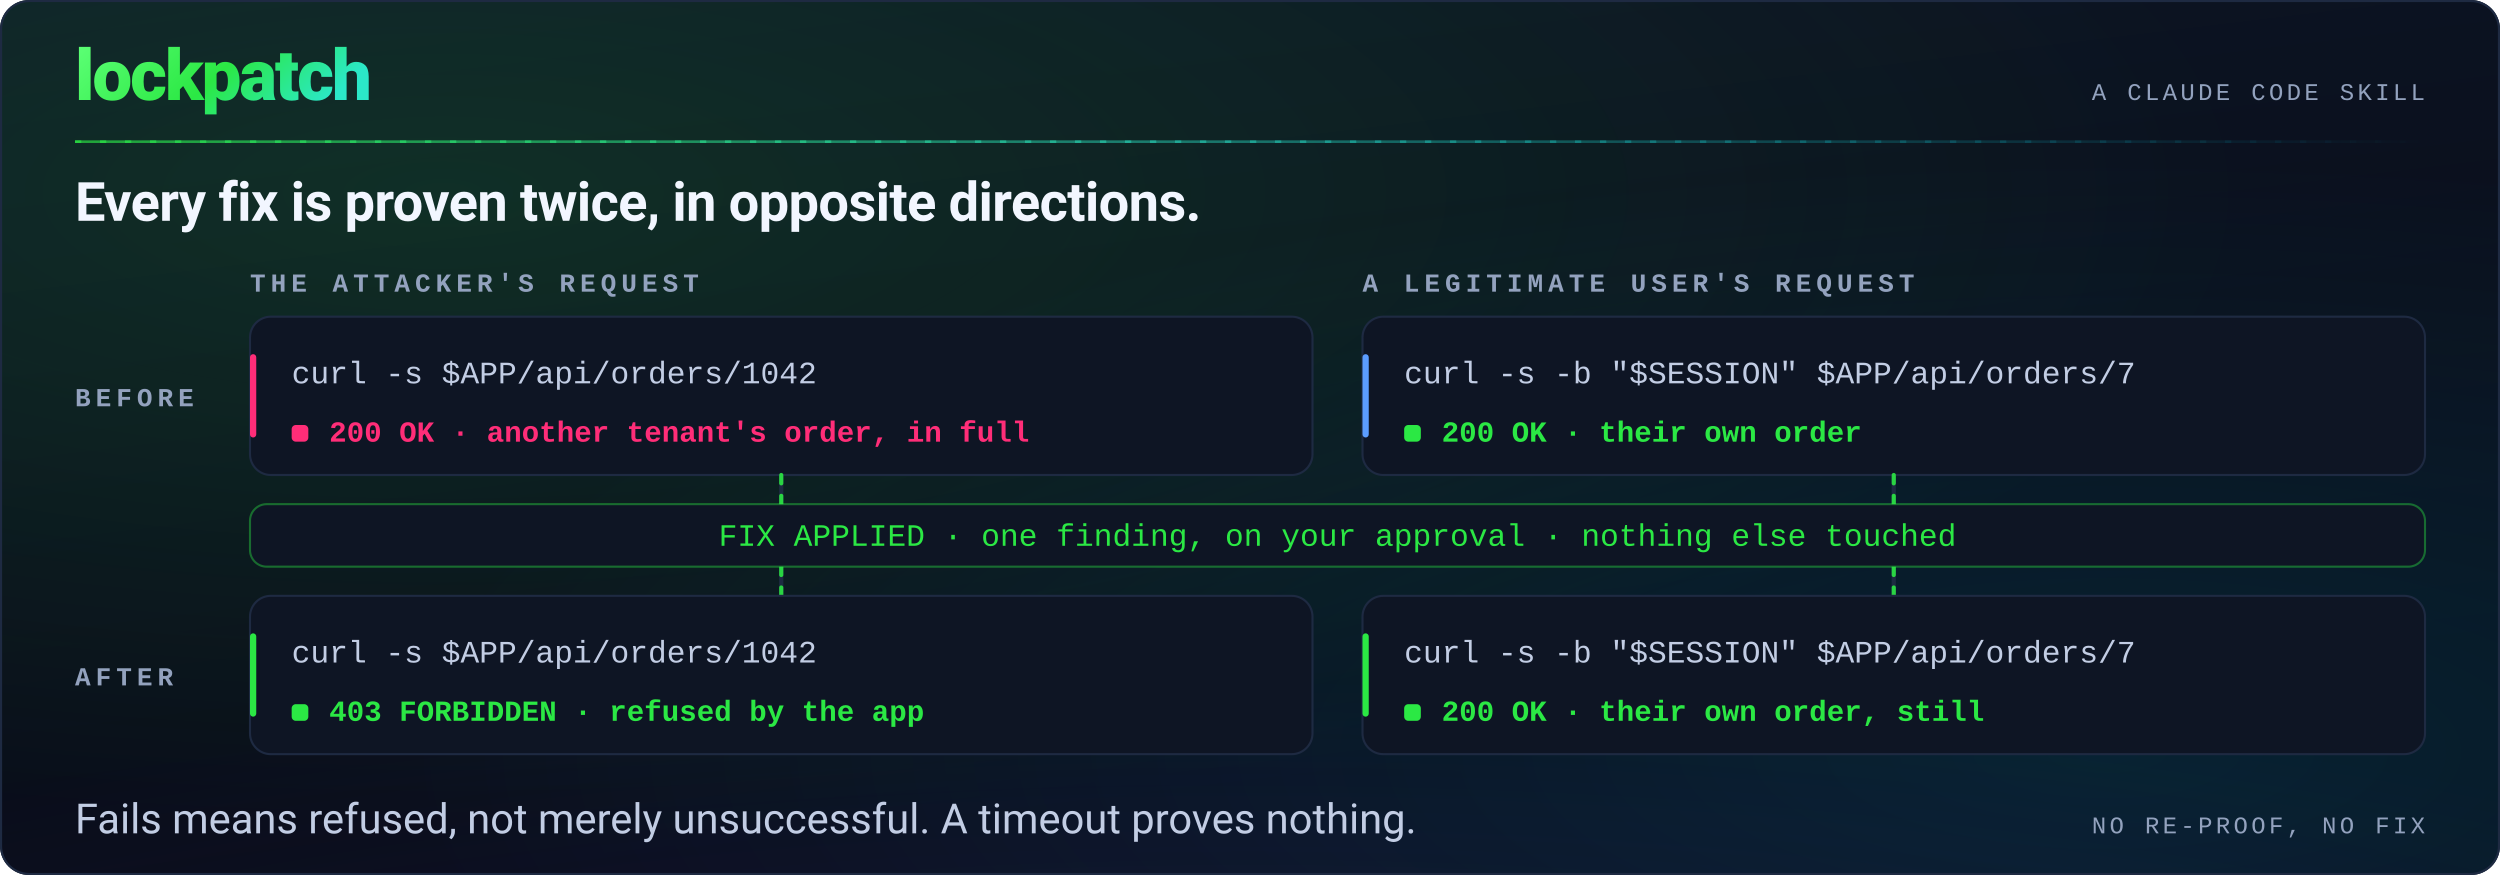
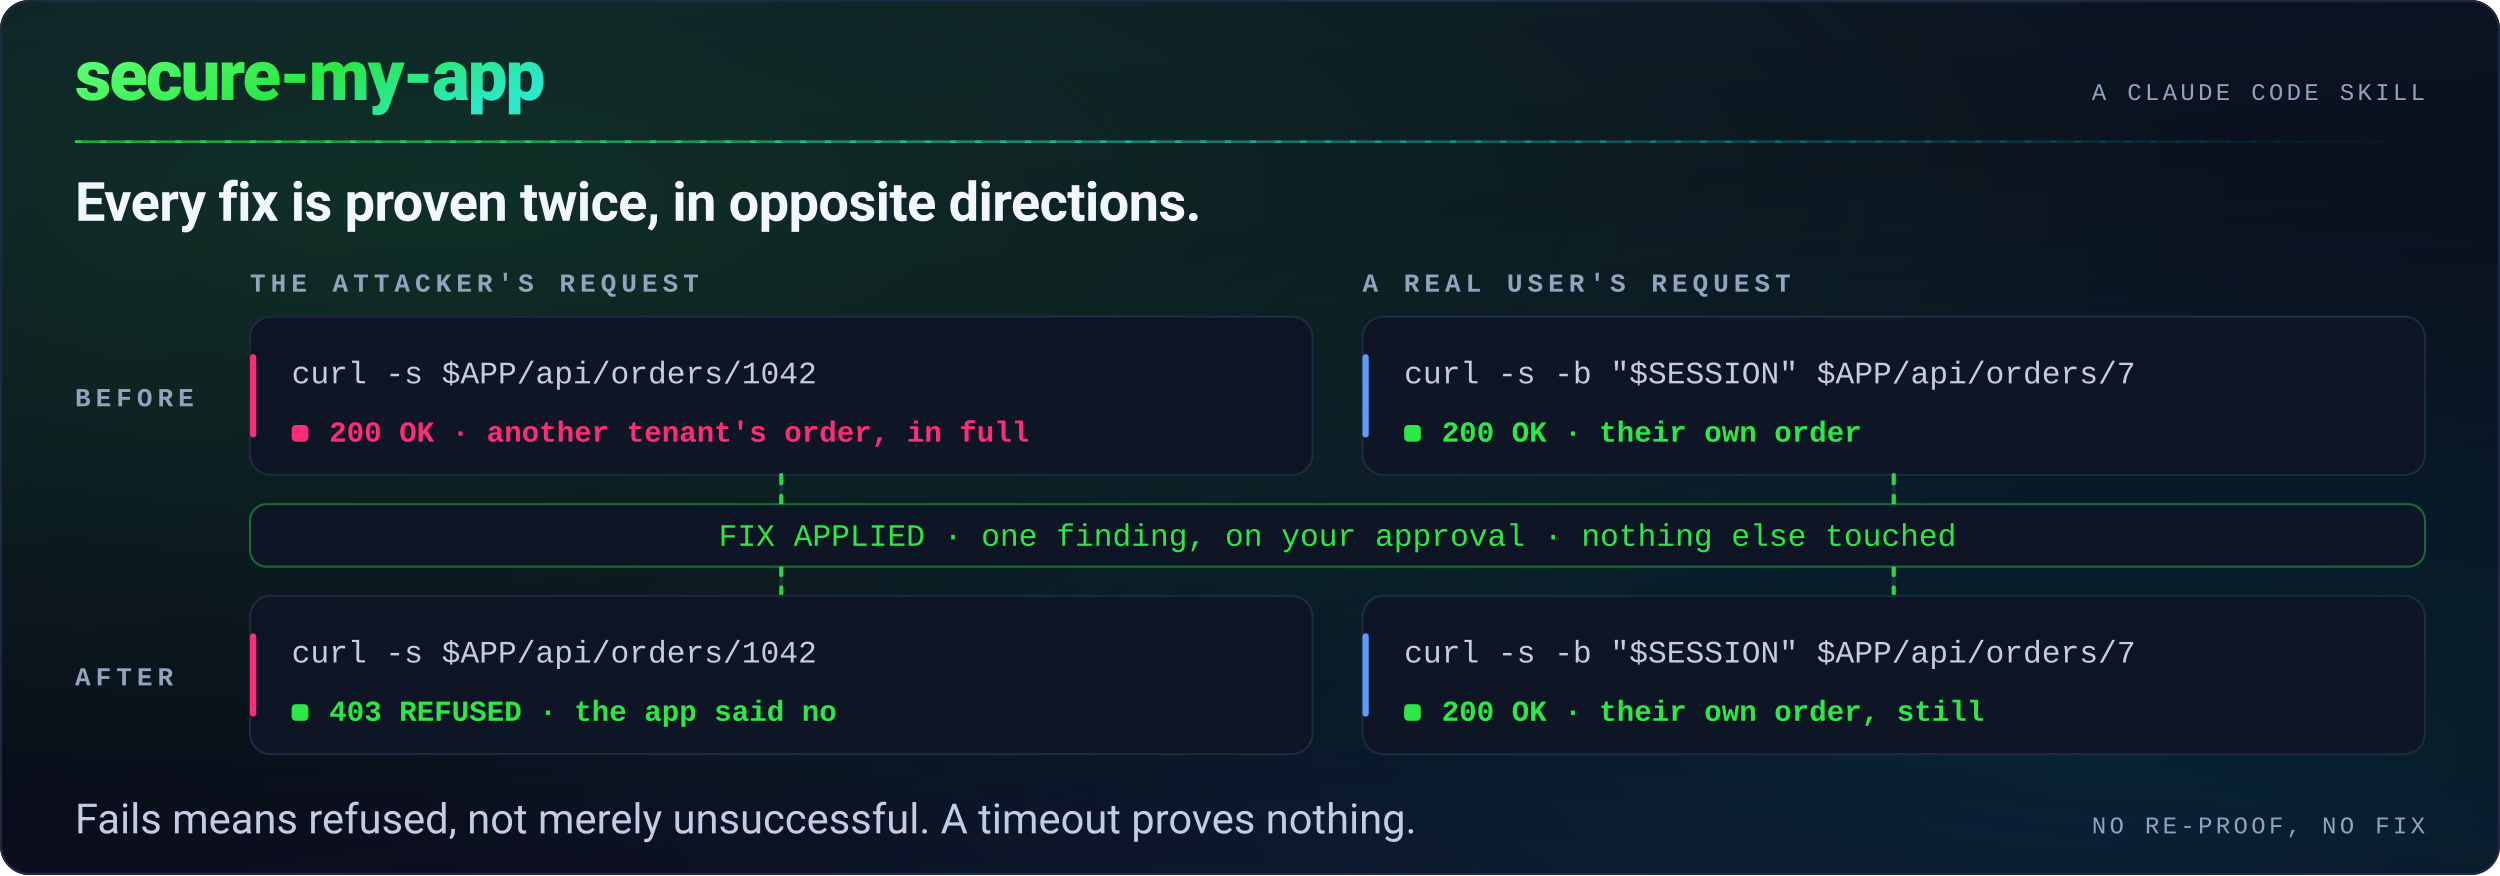
- <svg xmlns="http://www.w3.org/2000/svg" viewBox="0 0 1200 420" width="1200" height="420" role="img" aria-label="The paired test: before the fix the attacker's request succeeds and a legitimate user's request succeeds; after the fix the attacker's request is refused and the legitimate user's request still works.">
+ <svg xmlns="http://www.w3.org/2000/svg" viewBox="0 0 1200 420" width="1200" height="420" role="img" aria-label="The paired test: before the fix the attacker's request succeeds and a real user's request succeeds; after the fix the attacker's request is refused and the real user's request still works.">
  <defs>
    <linearGradient id="h-ground" x1="0" y1="0" x2="0.35" y2="1">
      <stop offset="0%" stop-color="#0D1626" />
      <stop offset="60%" stop-color="#0A0F1C" />
      <stop offset="100%" stop-color="#080C18" />
    </linearGradient>
    <radialGradient id="h-bloom" cx="0.5" cy="1" r="0.75">
      <stop offset="0%" stop-color="#FF2D78" stop-opacity="0.18" />
      <stop offset="38%" stop-color="#7C3AED" stop-opacity="0.09" />
      <stop offset="100%" stop-color="#7C3AED" stop-opacity="0" />
    </radialGradient>
    <linearGradient id="h-brand" x1="0" y1="0" x2="1" y2="0.25" gradientUnits="objectBoundingBox">
      <stop class="v2d1" offset="0%" stop-color="#5BFF74" />
      <stop class="v2d2" offset="55%" stop-color="#2BE844" />
      <stop class="v2d3" offset="100%" stop-color="#2BE8C8" />
    </linearGradient>
    <linearGradient id="h-rule" gradientUnits="userSpaceOnUse" x1="36" y1="68" x2="1164" y2="68">
      <stop offset="0%" stop-color="#2BE844" stop-opacity="0.65" />
      <stop offset="45%" stop-color="#2BE8C8" stop-opacity="0.45" />
      <stop offset="100%" stop-color="#00D4FF" stop-opacity="0" />
    </linearGradient>
    <filter id="h-glow-sm" x="-60%" y="-60%" width="220%" height="220%">
      <feGaussianBlur stdDeviation="3.2" result="b" />
      <feMerge>
        <feMergeNode in="b" />
        <feMergeNode in="SourceGraphic" />
      </feMerge>
    </filter>
    <clipPath id="h-card">
      <rect x="0" y="0" width="1200" height="420" rx="14" />
    </clipPath>
    <radialGradient id="v2-bloomA" cx="0.18" cy="0.22" r="0.72">
      <stop offset="0%" stop-color="#2BE844" stop-opacity="0.13" />
      <stop offset="100%" stop-color="#2BE844" stop-opacity="0" />
    </radialGradient>
    <radialGradient id="v2-bloomB" cx="0.84" cy="0.86" r="0.68">
      <stop offset="0%" stop-color="#00D4FF" stop-opacity="0.11" />
      <stop offset="100%" stop-color="#00D4FF" stop-opacity="0" />
    </radialGradient>
  </defs>
  <style>
    .disp { font-family: system-ui, -apple-system, 'Segoe UI', Roboto, 'Helvetica Neue', Arial, sans-serif; }
    .mono { font-family: ui-monospace, SFMono-Regular, 'SF Mono', Menlo, Consolas, 'Liberation Mono', monospace; }
    .h1    { font-size: 26px; font-weight: 700; fill: #F2F6FF; letter-spacing: -0.3px; }
    .colhd { font-size: 12.5px; font-weight: 600; letter-spacing: 2.4px; fill: #93A2BE; }
    .rowhd { font-size: 12.5px; font-weight: 600; letter-spacing: 2.4px; fill: #93A2BE; }
    .cmd   { font-size: 15px; fill: #C2CDE4; }
    .res   { font-size: 14px; font-weight: 600; }
    .tag   { font-size: 11.5px; letter-spacing: 1.6px; fill: #93A2BE; }
    .ft    { font-size: 20px; fill: #C2CDE4; }
    .card  { fill: #0E1524; stroke: #1E2A42; stroke-width: 1; }

    @keyframes h-breathe { 0%,100% { opacity: 0.5; } 50% { opacity: 0.9; } }
    .bloom { animation: h-breathe 9s ease-in-out infinite; }
    @keyframes v2-breathe { 0%,100% { opacity:0.66; } 50% { opacity:1; } }
    .v2bloom { animation: v2-breathe 11s ease-in-out infinite; }

    @keyframes h-flow { to { stroke-dashoffset: -240; } }
    .flowline { animation: h-flow 14s linear infinite; }
    @keyframes h-drop { to { stroke-dashoffset: -48; } }
    .dropline { animation: h-drop 3.2s linear infinite; }

    @keyframes h-rise { from { opacity: 0; transform: translateY(8px); } to { opacity: 1; transform: translateY(0); } }
    .row-fix { animation: h-rise 0.7s ease-out 0.8s both; }
    .row-new { animation: h-rise 0.7s ease-out 1.4s both; }

    @keyframes h-pip { 0%,100% { opacity: 0.5; } 50% { opacity: 1; } }
    .hole  { animation: h-pip 2.6s ease-in-out infinite; }
    .shut  { animation: h-pip 2.6s ease-in-out infinite 1.3s; }

    @keyframes v2-d1 { 0%,100% { stop-color:#5BFF74; } 50% { stop-color:#2BE844; } }
    .v2d1 { animation: v2-d1 16s ease-in-out infinite; }
    @keyframes v2-d2 { 0%,100% { stop-color:#2BE844; } 50% { stop-color:#2BE8C8; } }
    .v2d2 { animation: v2-d2 16s ease-in-out infinite; }
    @keyframes v2-d3 { 0%,100% { stop-color:#2BE8C8; } 50% { stop-color:#00D4FF; } }
    .v2d3 { animation: v2-d3 16s ease-in-out infinite; }

    @media (prefers-reduced-motion: reduce) {
      * { animation: none !important; }
    }
  </style>
  <g clip-path="url(#h-card)">
    <rect width="1200" height="420" fill="url(#h-ground)" />
    <g class="v2bloom">
      <rect width="1200" height="420" fill="url(#v2-bloomA)" />
      <rect width="1200" height="420" fill="url(#v2-bloomB)" />
    </g>
    <ellipse class="bloom" cx="600" cy="424" rx="720" ry="200" fill="url(#h-bloom)" />
  </g>
  <rect x="0.5" y="0.5" width="1199" height="419" rx="13.5" fill="none" stroke="#1E2A42" stroke-width="1" />
-   <text class="disp" x="36" y="48" font-size="34" font-weight="800" letter-spacing="-1" fill="url(#h-brand)">lockpatch</text>
+   <text class="disp" x="36" y="48" font-size="34" font-weight="800" letter-spacing="-1" fill="url(#h-brand)">secure-my-app</text>
  <text class="mono tag" x="1164" y="48" text-anchor="end">A CLAUDE CODE SKILL</text>
  <line x1="36" y1="68" x2="1164" y2="68" stroke="url(#h-rule)" stroke-width="1.25" />
  <line class="flowline" x1="36" y1="68" x2="1164" y2="68" stroke="url(#h-rule)" stroke-width="1.25" stroke-dasharray="3 9" />
  <text class="disp h1" x="36" y="106">Every fix is proven twice, in opposite directions.</text>
  <text class="mono colhd" x="120" y="140">THE ATTACKER'S REQUEST</text>
-   <text class="mono colhd" x="654" y="140">A LEGITIMATE USER'S REQUEST</text>
+   <text class="mono colhd" x="654" y="140">A REAL USER'S REQUEST</text>
  <text class="mono rowhd" x="36" y="195">BEFORE</text>
  <text class="mono rowhd" x="36" y="329">AFTER</text>
  <rect x="120" y="152" width="510" height="76" rx="10" class="card" />
  <rect x="120" y="170" width="3" height="40" rx="1.5" fill="#FF2D78" />
  <text class="mono cmd" x="140" y="184">curl -s $APP/api/orders/1042</text>
  <g class="hole">
    <rect x="140" y="204" width="8" height="8" rx="2" fill="#FF2D78" />
    <text class="mono res" x="158" y="212" fill="#FF2D78">200 OK  ·  another tenant's order, in full</text>
  </g>
  <rect x="654" y="152" width="510" height="76" rx="10" class="card" />
  <rect x="654" y="170" width="3" height="40" rx="1.5" fill="#5B9DFF" />
  <text class="mono cmd" x="674" y="184">curl -s -b "$SESSION" $APP/api/orders/7</text>
  <rect x="674" y="204" width="8" height="8" rx="2" fill="#2BE844" />
  <text class="mono res" x="692" y="212" fill="#2BE844">200 OK  ·  their own order</text>
  <g stroke="#1E2A42" stroke-width="2">
    <line x1="375" y1="228" x2="375" y2="242" />
    <line x1="909" y1="228" x2="909" y2="242" />
    <line x1="375" y1="272" x2="375" y2="286" />
    <line x1="909" y1="272" x2="909" y2="286" />
  </g>
  <g class="dropline" stroke="#2BE844" stroke-width="2" stroke-dasharray="4 6" stroke-linecap="round" opacity="0.9">
    <line x1="375" y1="228" x2="375" y2="242" />
    <line x1="909" y1="228" x2="909" y2="242" />
    <line x1="375" y1="272" x2="375" y2="286" />
    <line x1="909" y1="272" x2="909" y2="286" />
  </g>
  <g class="row-fix">
    <rect x="120" y="242" width="1044" height="30" rx="8" fill="#0E1524" stroke="#2BE844" stroke-opacity="0.4" stroke-width="1" />
    <text class="mono" x="642" y="262" font-size="15" fill="#2BE844" text-anchor="middle">FIX APPLIED  ·  one finding, on your approval  ·  nothing else touched</text>
  </g>
  <g class="row-new">
    <rect x="120" y="286" width="510" height="76" rx="10" class="card" />
-     <rect x="120" y="304" width="3" height="40" rx="1.5" fill="#2BE844" />
+     <rect x="120" y="304" width="3" height="40" rx="1.5" fill="#FF2D78" />
    <text class="mono cmd" x="140" y="318">curl -s $APP/api/orders/1042</text>
    <g class="shut">
      <rect x="140" y="338" width="8" height="8" rx="2" fill="#2BE844" />
-       <text class="mono res" x="158" y="346" fill="#2BE844">403 FORBIDDEN  ·  refused by the app</text>
+       <text class="mono res" x="158" y="346" fill="#2BE844">403 REFUSED  ·  the app said no</text>
    </g>
    <rect x="654" y="286" width="510" height="76" rx="10" class="card" />
-     <rect x="654" y="304" width="3" height="40" rx="1.5" fill="#2BE844" />
+     <rect x="654" y="304" width="3" height="40" rx="1.5" fill="#5B9DFF" />
    <text class="mono cmd" x="674" y="318">curl -s -b "$SESSION" $APP/api/orders/7</text>
    <rect x="674" y="338" width="8" height="8" rx="2" fill="#2BE844" />
    <text class="mono res" x="692" y="346" fill="#2BE844">200 OK  ·  their own order, still</text>
  </g>
  <text class="disp ft" x="36" y="400">Fails means refused, not merely unsuccessful. A timeout proves nothing.</text>
  <text class="mono tag" x="1164" y="400" text-anchor="end">NO RE-PROOF, NO FIX</text>
</svg>
